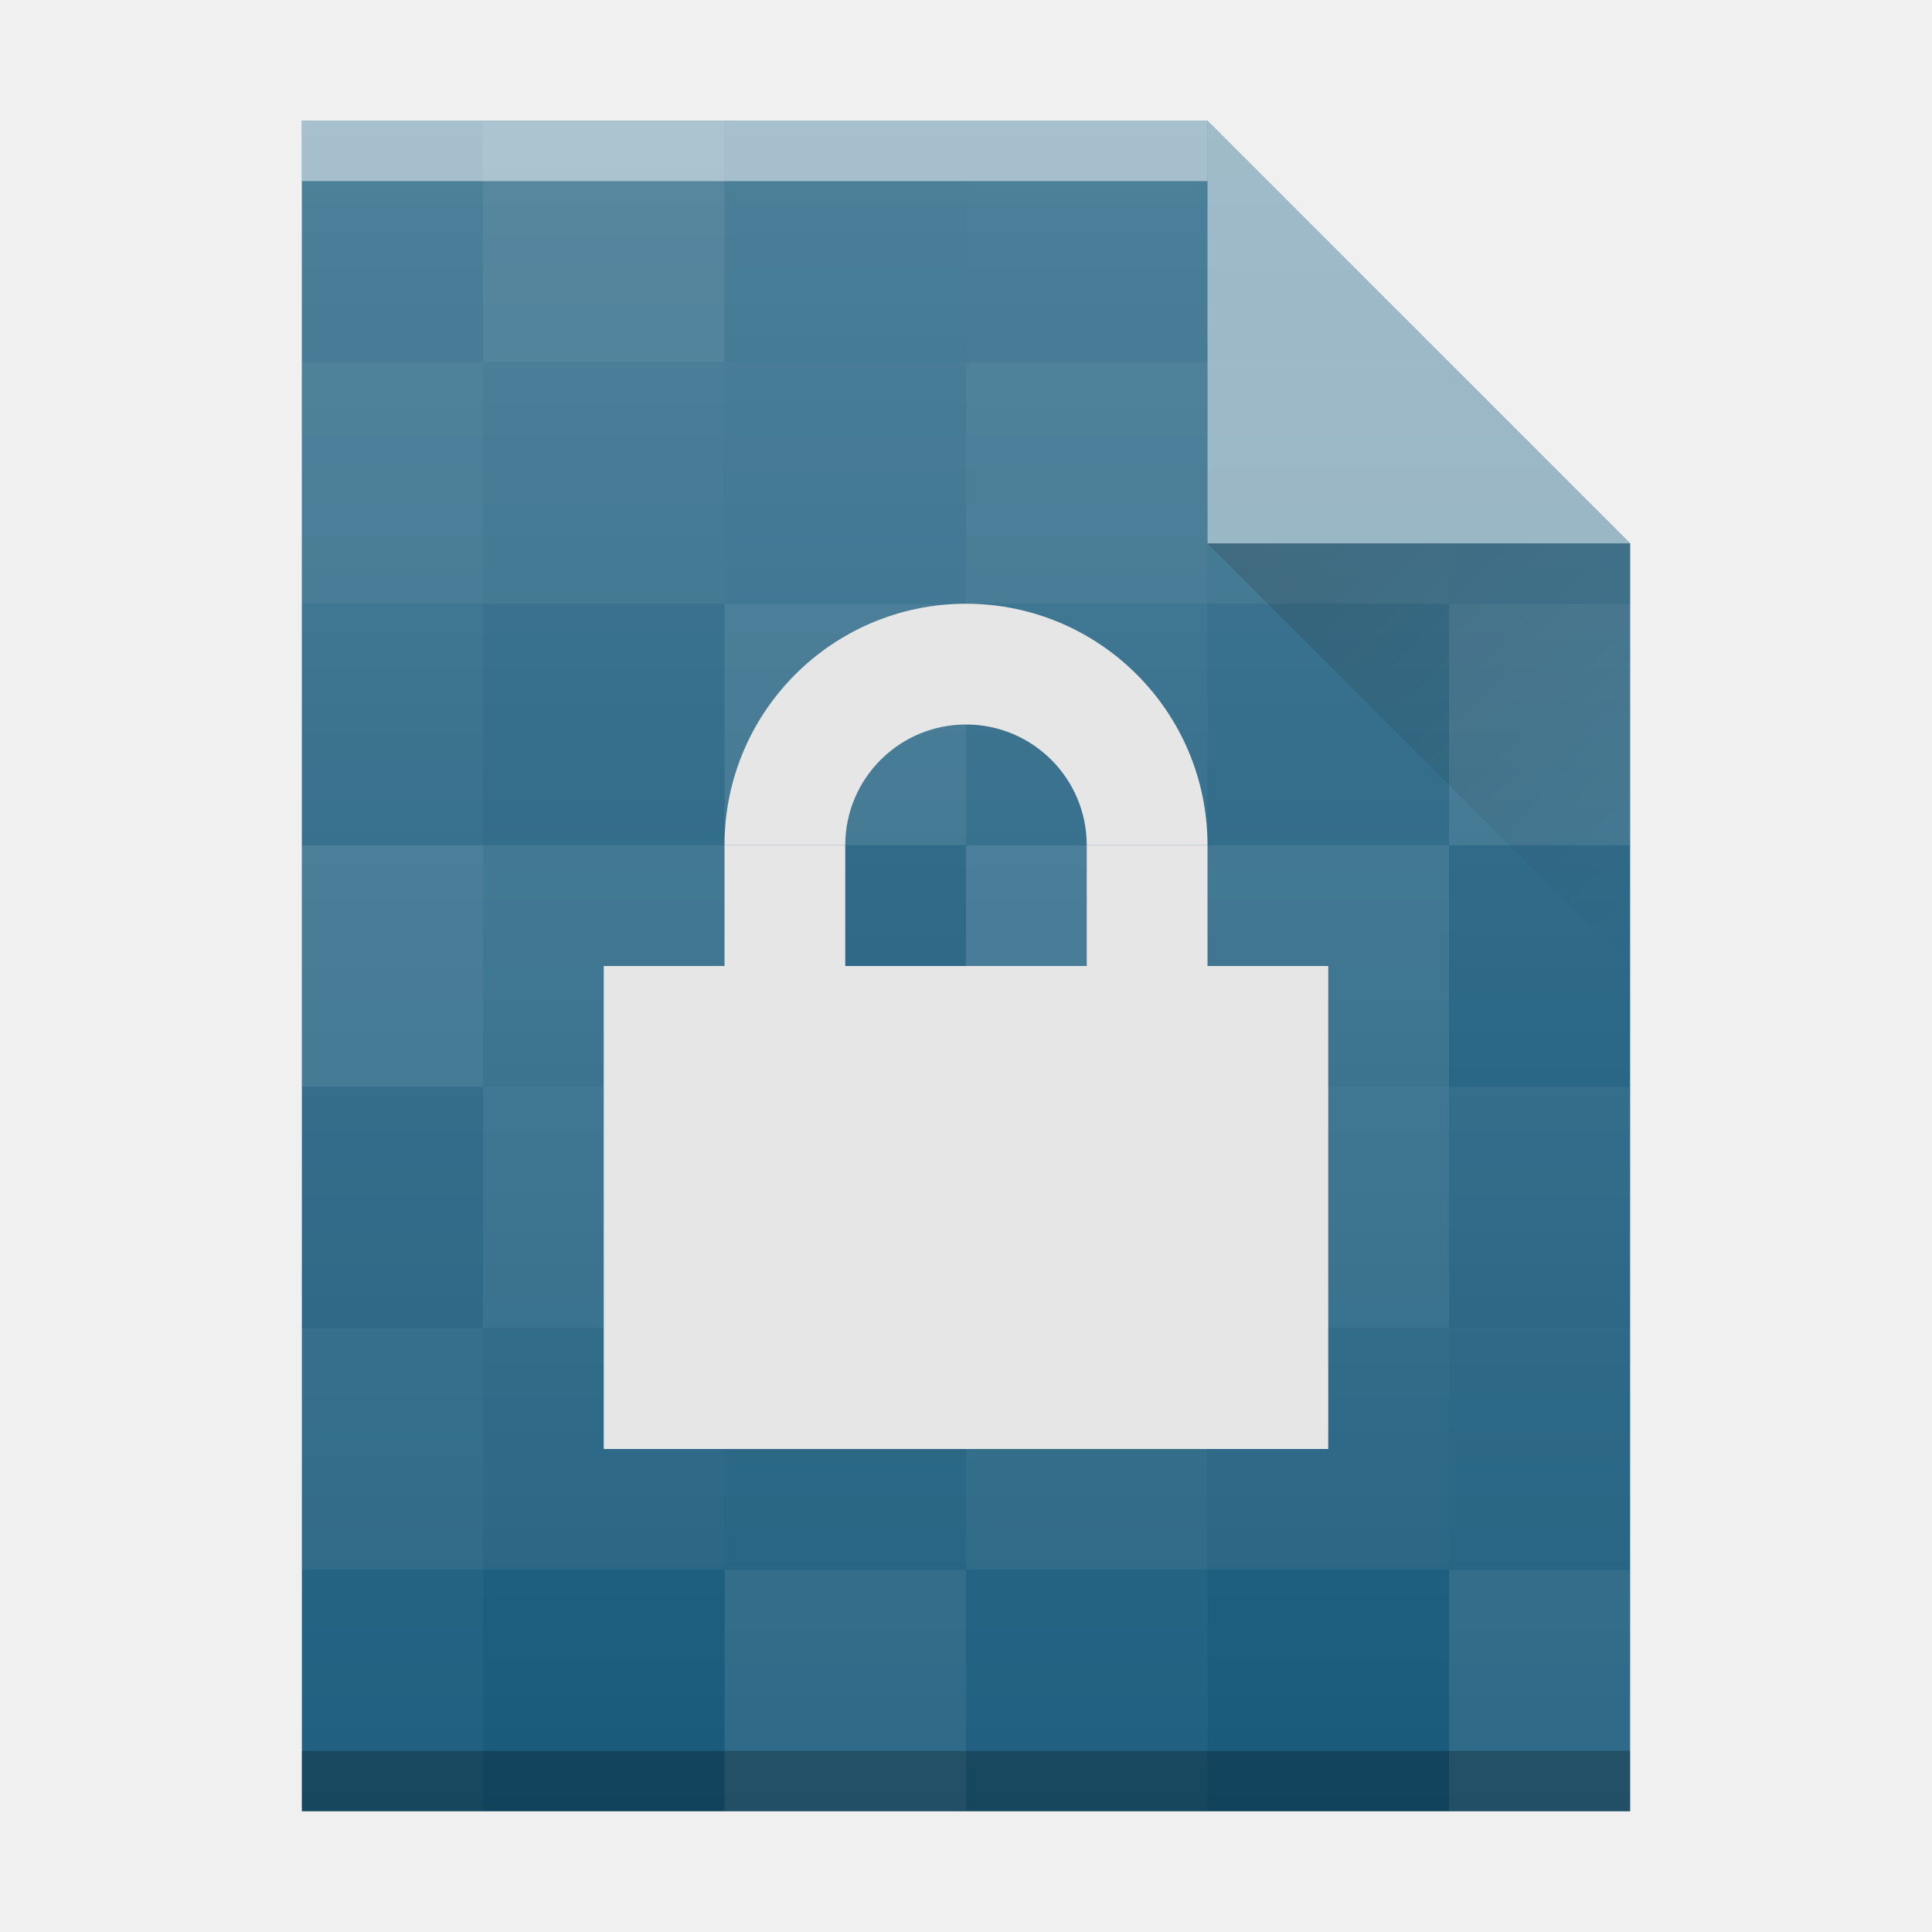
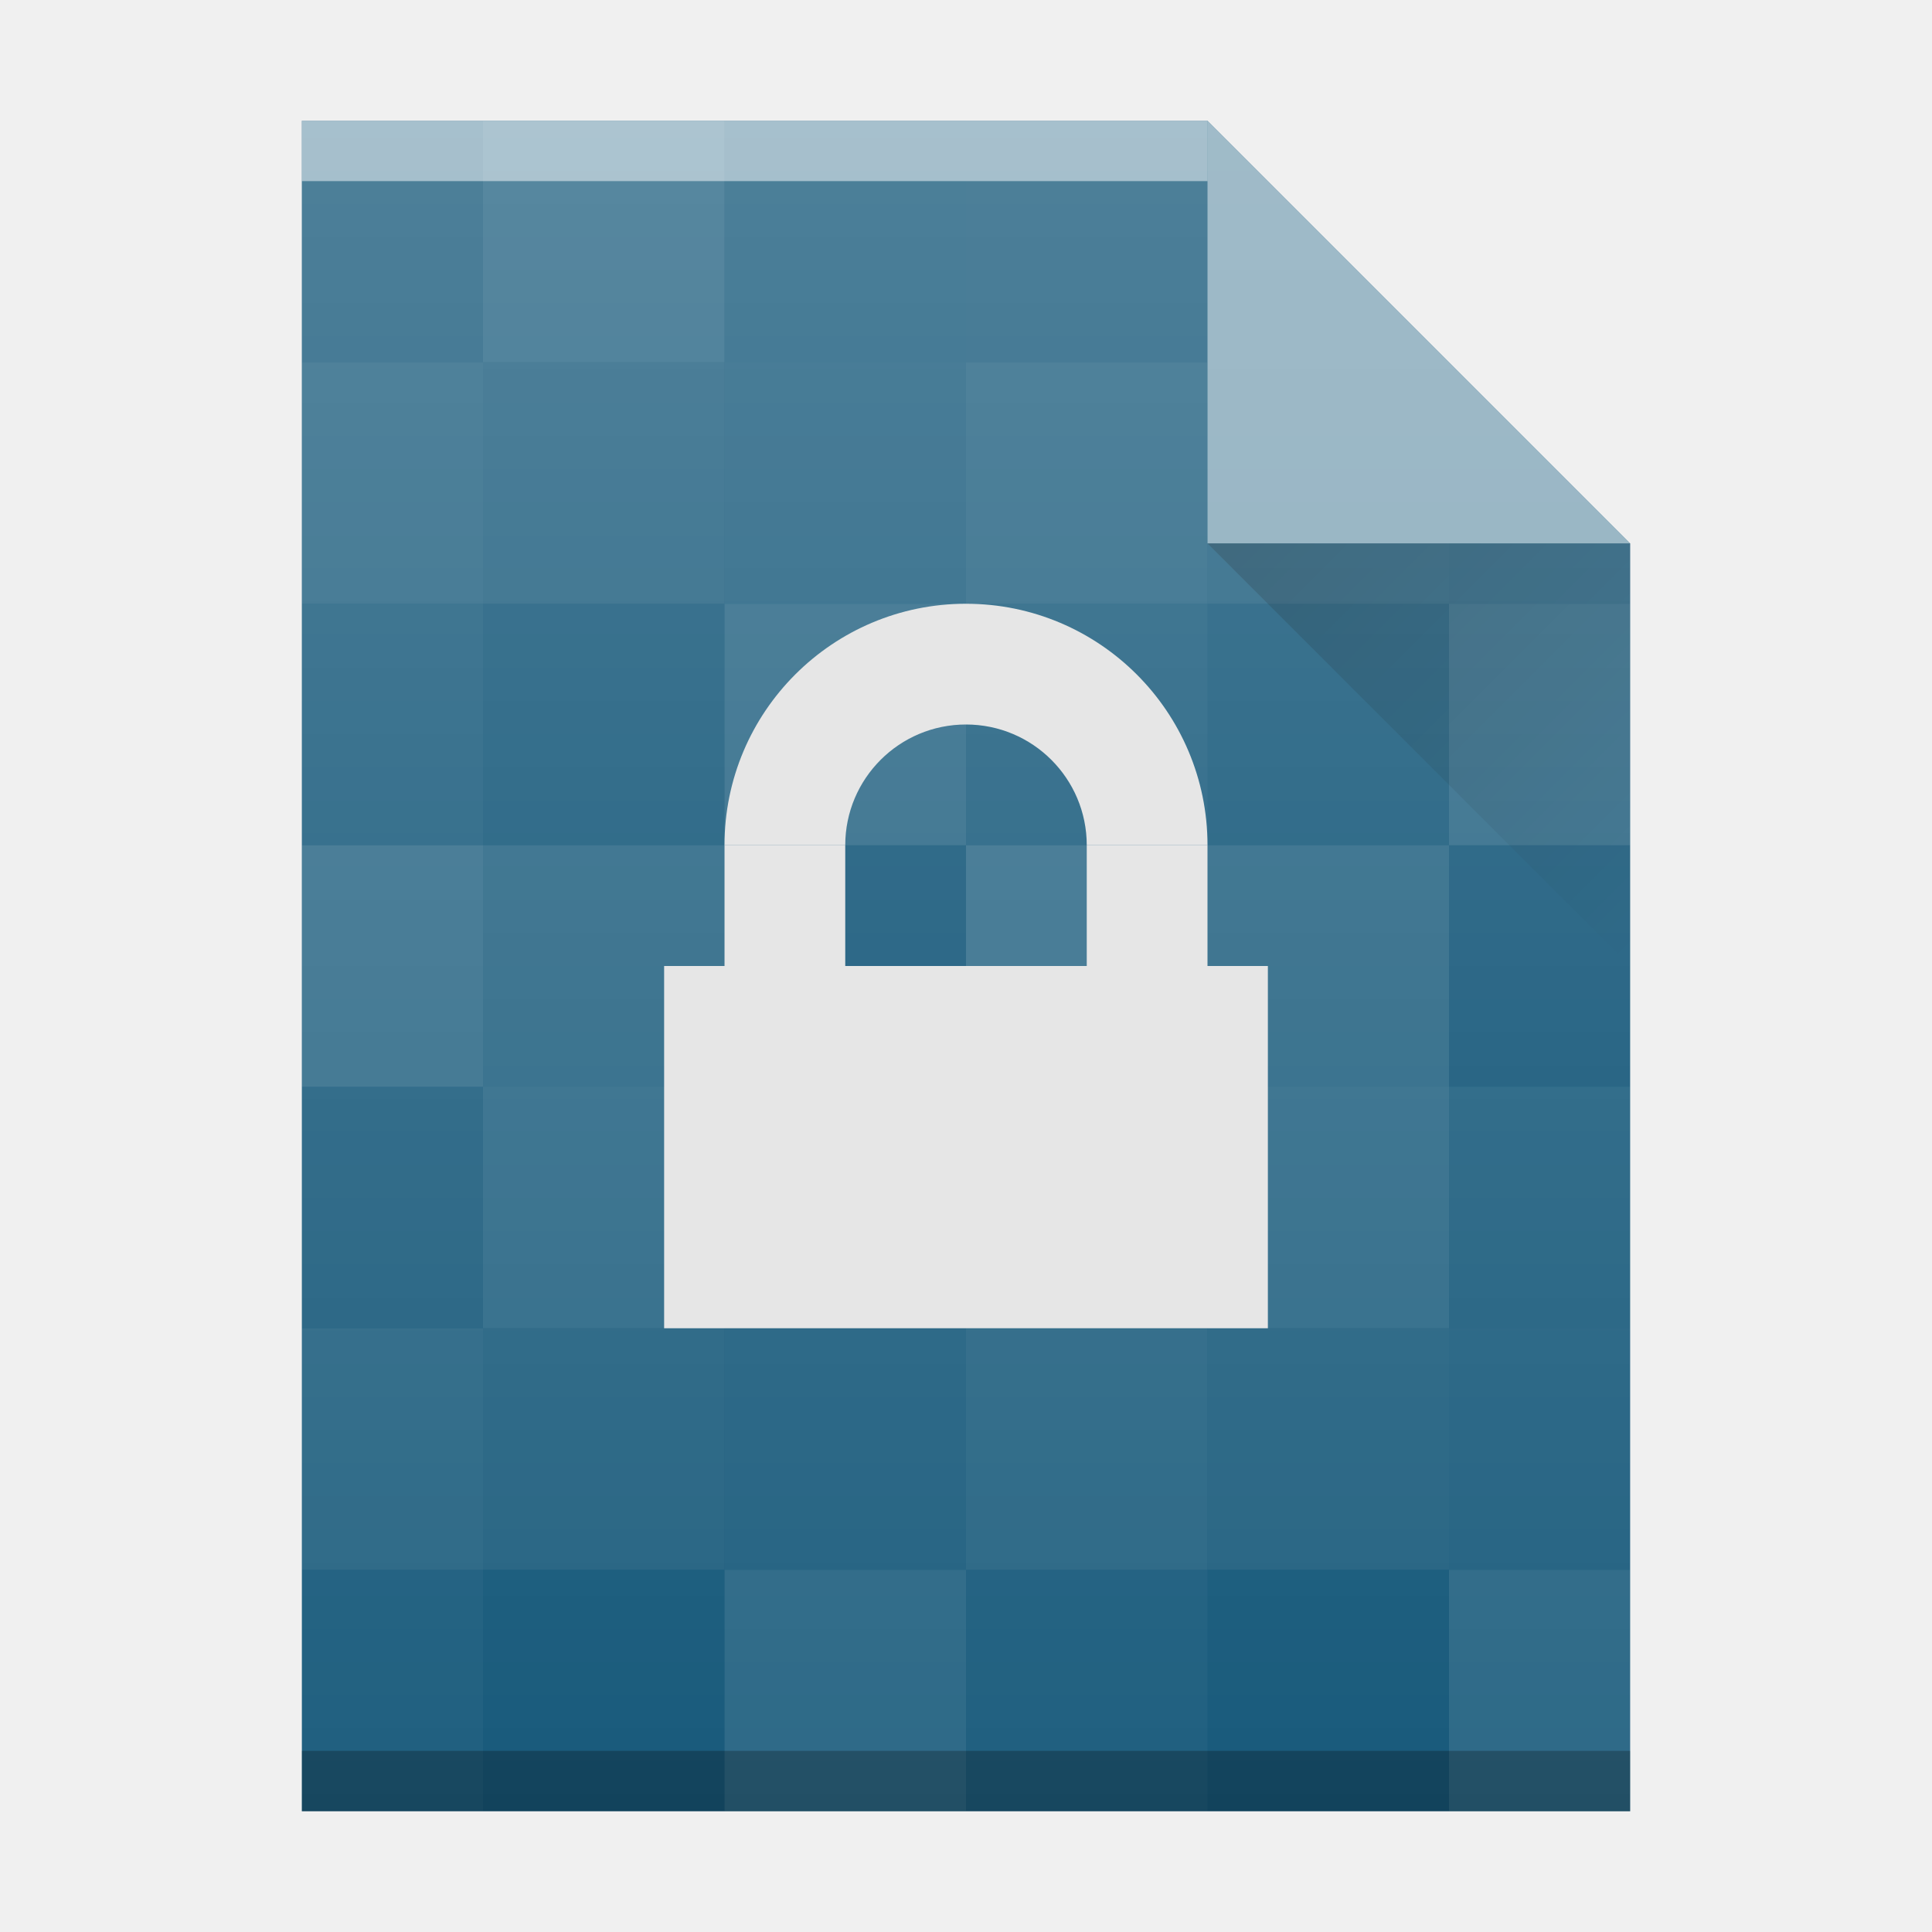
<svg xmlns="http://www.w3.org/2000/svg" xmlns:xlink="http://www.w3.org/1999/xlink" width="32" height="32">
  <defs>
    <linearGradient id="a">
      <stop offset="0" stop-opacity=".2" />
      <stop offset="1" stop-opacity="0" />
    </linearGradient>
    <linearGradient id="b">
      <stop offset="0" stop-color="#fff" stop-opacity=".2" />
      <stop offset="1" stop-color="#fff" stop-opacity="0" />
    </linearGradient>
    <linearGradient xlink:href="#a" gradientUnits="userSpaceOnUse" id="e" x1="20" y1="9" x2="27" y2="16" />
    <linearGradient xlink:href="#b" gradientUnits="userSpaceOnUse" id="f" x1="0" y1="2" x2="0" y2="30" />
    <clipPath clipPathUnits="userSpaceOnUse" id="c">
      <path d="M 5,2 V 30 H 27 V 9 H 20 V 2 Z" />
    </clipPath>
    <g id="d" opacity=".15" fill="#fff">
      <rect y="10" x="10" height="4" width="4" fill-opacity=".437" />
      <rect y="10" x="14" height="4" width="4" fill-opacity=".817" />
      <rect y="10" x="18" height="4" width="4" fill-opacity=".425" />
      <rect y="14" x="10" height="4" width="4" fill-opacity=".709" />
      <rect y="14" x="14" height="4" width="4" fill-opacity=".554" />
      <rect y="14" x="18" height="4" width="4" fill-opacity=".481" />
      <rect y="18" x="10" height="4" width="4" fill-opacity=".399" />
      <rect y="18" x="14" height="4" width="4" fill-opacity=".203" />
      <rect y="18" x="18" height="4" width="4" fill-opacity=".778" />
      <rect y="22" x="10" height="4" width="4" fill-opacity=".965" />
      <rect y="22" x="14" height="4" width="4" fill-opacity=".708" />
      <rect y="22" x="18" height="4" width="4" fill-opacity=".132" />
    </g>
  </defs>
  <path d="M 5,2 V 30 H 27 V 9 L 20,2 Z" fill="#157" />
  <g clip-path="url(#c)">
    <use transform="translate(-6 -8)" xlink:href="#d" />
    <use transform="translate(6 -8)" xlink:href="#d" />
    <use transform="translate(-6 8)" xlink:href="#d" />
    <use transform="translate(6 8)" xlink:href="#d" />
  </g>
  <path d="M 27,9 20,2 v 7 z" opacity=".5" fill="#fff" />
  <rect y="2" x="5" height="1" width="15" opacity=".5" fill="#fff" />
  <rect y="29" x="5" height="1" width="22" opacity=".25" />
  <path d="M 27,16 20,9 h 7 z" fill="url(#e)" />
  <path d="M 5,2 V 30 H 27 V 9 L 20,2 Z" fill="url(#f)" />
  <g fill="#e6e6e6">
-     <path d="m 10,24 v -8 h 2 v -2 h 2 v 2 h 4 v -2 h 2 v 2 h 2 v 8 z" />
+     <path d="m 11,22 v -6 h 1 v -2 h 2 v 2 h 4 v -2 h 2 v 2 h 1 v 6 z" />
    <path d="m 16,10 a 4,4 0 0 0 -4,4 h 2 a 2,2 0 0 1 2,-2 2,2 0 0 1 2,2 h 2 a 4,4 0 0 0 -4,-4 z" />
  </g>
</svg>
